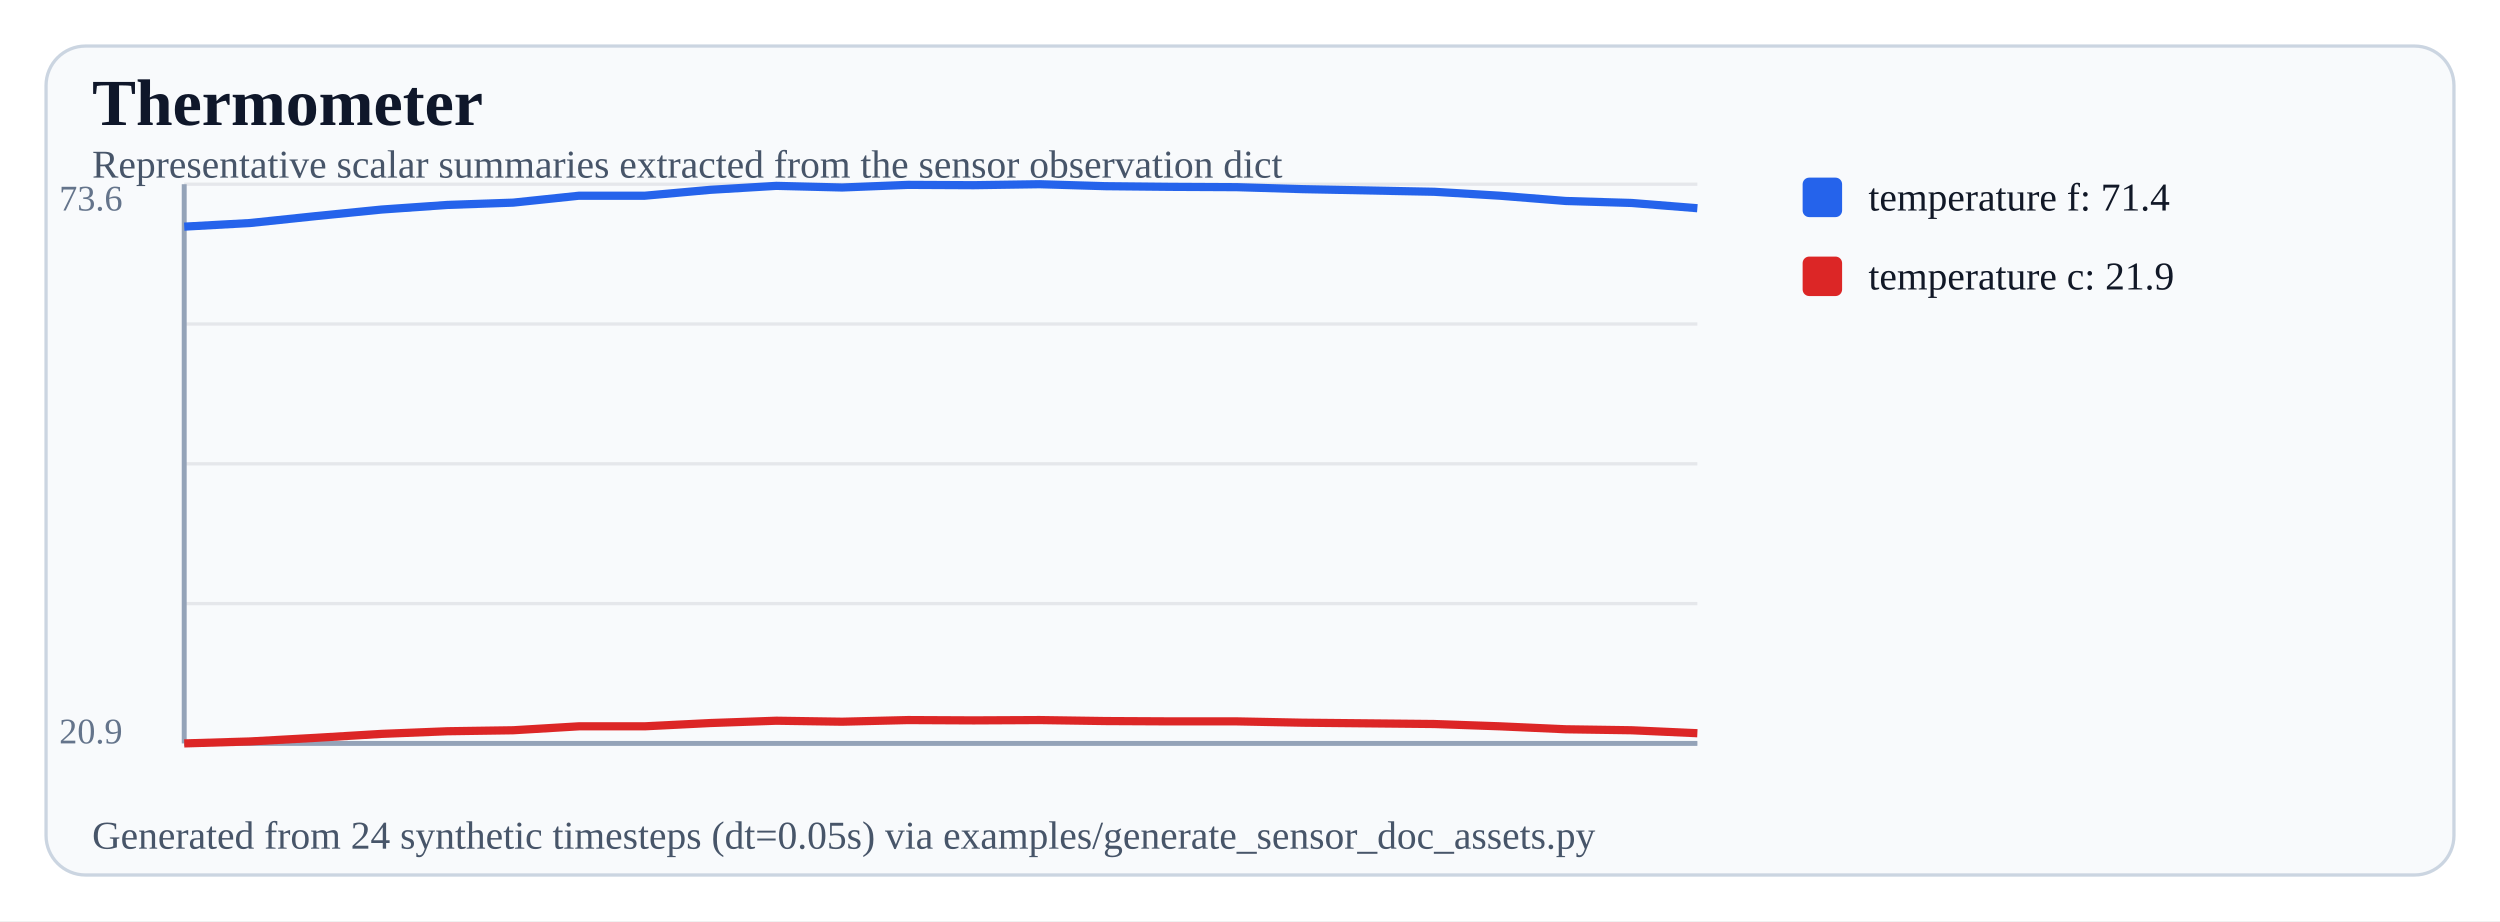
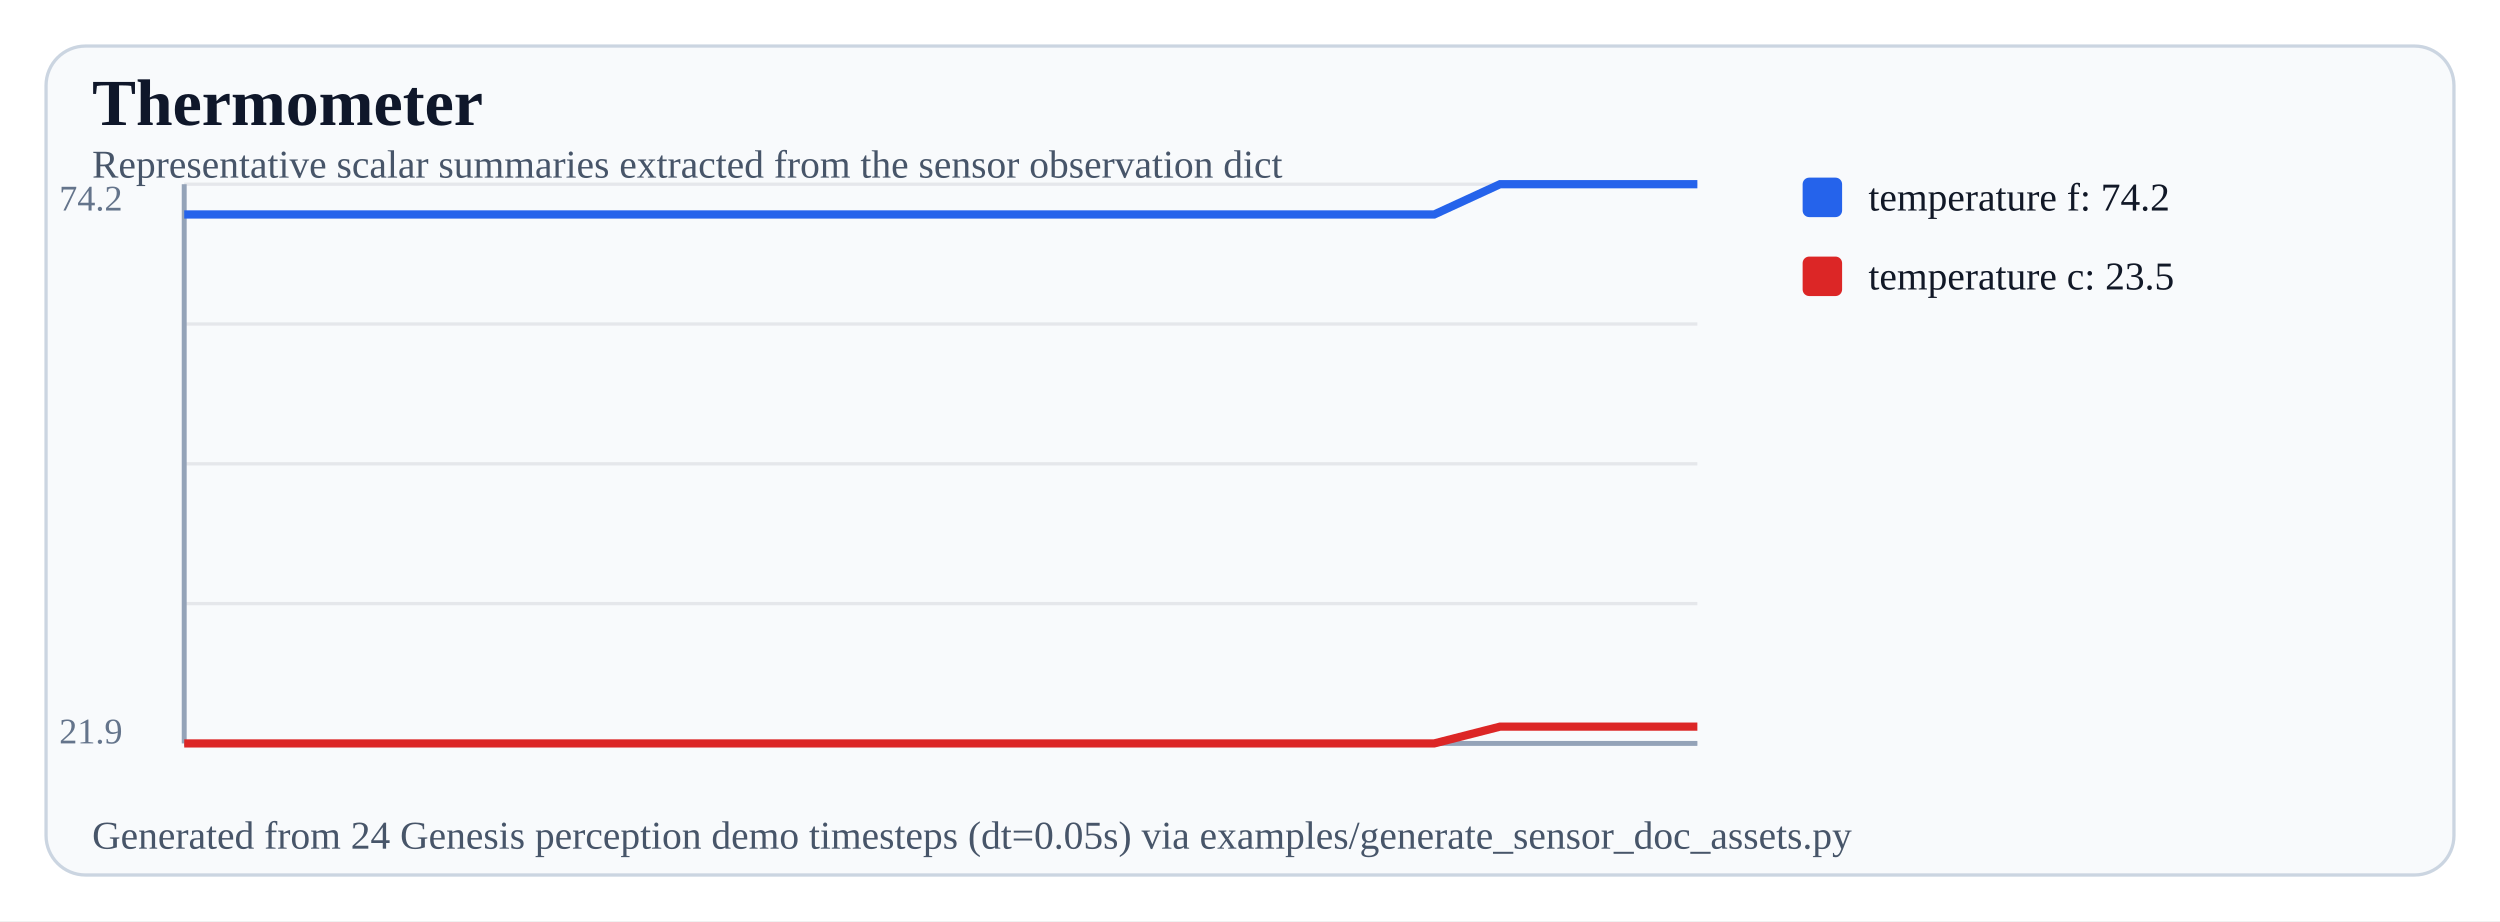
<svg xmlns="http://www.w3.org/2000/svg" width="760" height="280" viewBox="0 0 760 280" role="img" aria-label="Thermometer example plot">
  <rect width="100%" height="100%" fill="#ffffff" />
  <rect x="14" y="14" width="732" height="252" rx="12" fill="#f8fafc" stroke="#cbd5e1" />
  <text x="28" y="38" font-size="20" font-weight="700" fill="#0f172a">Thermometer</text>
-   <text x="28" y="258" font-size="12" fill="#475569">Generated from 24 synthetic timesteps (dt=0.05s) via examples/generate_sensor_doc_assets.py</text>
+   <text x="28" y="258" font-size="12" fill="#475569">Generated from 24 Genesis perception demo timesteps (dt=0.05s) via examples/generate_sensor_doc_assets.py</text>
  <text x="28" y="54" font-size="12" fill="#475569">Representative scalar summaries extracted from the sensor observation dict</text>
  <line x1="56" y1="56.0" x2="516" y2="56.0" stroke="#e5e7eb" />
  <line x1="56" y1="98.5" x2="516" y2="98.5" stroke="#e5e7eb" />
  <line x1="56" y1="141.0" x2="516" y2="141.0" stroke="#e5e7eb" />
  <line x1="56" y1="183.5" x2="516" y2="183.5" stroke="#e5e7eb" />
  <line x1="56" y1="226.0" x2="516" y2="226.0" stroke="#e5e7eb" />
  <line x1="56" y1="56" x2="56" y2="226" stroke="#94a3b8" stroke-width="1.5" />
  <line x1="56" y1="226" x2="516" y2="226" stroke="#94a3b8" stroke-width="1.5" />
-   <text x="18" y="64" font-size="11" fill="#64748b">73.6</text>
-   <text x="18" y="226" font-size="11" fill="#64748b">20.9</text>
-   <polyline fill="none" stroke="#2563eb" stroke-width="2.5" points="56.0,68.9 76.0,67.8 96.0,65.7 116.0,63.7 136.0,62.3 156.0,61.6 176.0,59.5 196.0,59.5 216.0,57.7 236.0,56.5 256.0,57.0 276.0,56.2 296.0,56.3 316.0,56.0 336.0,56.6 356.0,56.8 376.0,56.9 396.0,57.5 416.0,57.9 436.0,58.3 456.0,59.5 476.0,61.1 496.0,61.7 516.0,63.3" />
-   <polyline fill="none" stroke="#dc2626" stroke-width="2.5" points="56.0,226.0 76.0,225.4 96.0,224.3 116.0,223.1 136.0,222.3 156.0,222.0 176.0,220.8 196.0,220.8 216.0,219.8 236.0,219.1 256.0,219.4 276.0,218.9 296.0,219.0 316.0,218.9 336.0,219.2 356.0,219.3 376.0,219.3 396.0,219.7 416.0,219.9 436.0,220.1 456.0,220.8 476.0,221.7 496.0,222.0 516.0,222.9" />
+   <text x="18" y="64" font-size="11" fill="#64748b">74.2</text>
+   <text x="18" y="226" font-size="11" fill="#64748b">21.9</text>
+   <polyline fill="none" stroke="#2563eb" stroke-width="2.5" points="56.0,65.2 76.0,65.2 96.0,65.2 116.0,65.2 136.0,65.2 156.0,65.2 176.0,65.2 196.0,65.2 216.0,65.2 236.0,65.2 256.0,65.2 276.0,65.2 296.0,65.2 316.0,65.2 336.0,65.2 356.0,65.2 376.0,65.2 396.0,65.2 416.0,65.2 436.0,65.2 456.0,56.0 476.0,56.0 496.0,56.0 516.0,56.0" />
+   <polyline fill="none" stroke="#dc2626" stroke-width="2.5" points="56.0,226.0 76.0,226.0 96.0,226.0 116.0,226.0 136.0,226.0 156.0,226.0 176.0,226.0 196.0,226.0 216.0,226.0 236.0,226.0 256.0,226.0 276.0,226.0 296.0,226.0 316.0,226.0 336.0,226.0 356.0,226.0 376.0,226.0 396.0,226.0 416.0,226.0 436.0,226.0 456.0,220.9 476.0,220.9 496.0,220.9 516.0,220.9" />
  <rect x="548" y="54" width="12" height="12" rx="2" fill="#2563eb" />
-   <text x="568" y="64" font-size="12" fill="#111827">temperature f: 71.4</text>
+   <text x="568" y="64" font-size="12" fill="#111827">temperature f: 74.2</text>
  <rect x="548" y="78" width="12" height="12" rx="2" fill="#dc2626" />
-   <text x="568" y="88" font-size="12" fill="#111827">temperature c: 21.9</text>
+   <text x="568" y="88" font-size="12" fill="#111827">temperature c: 23.5</text>
</svg>
